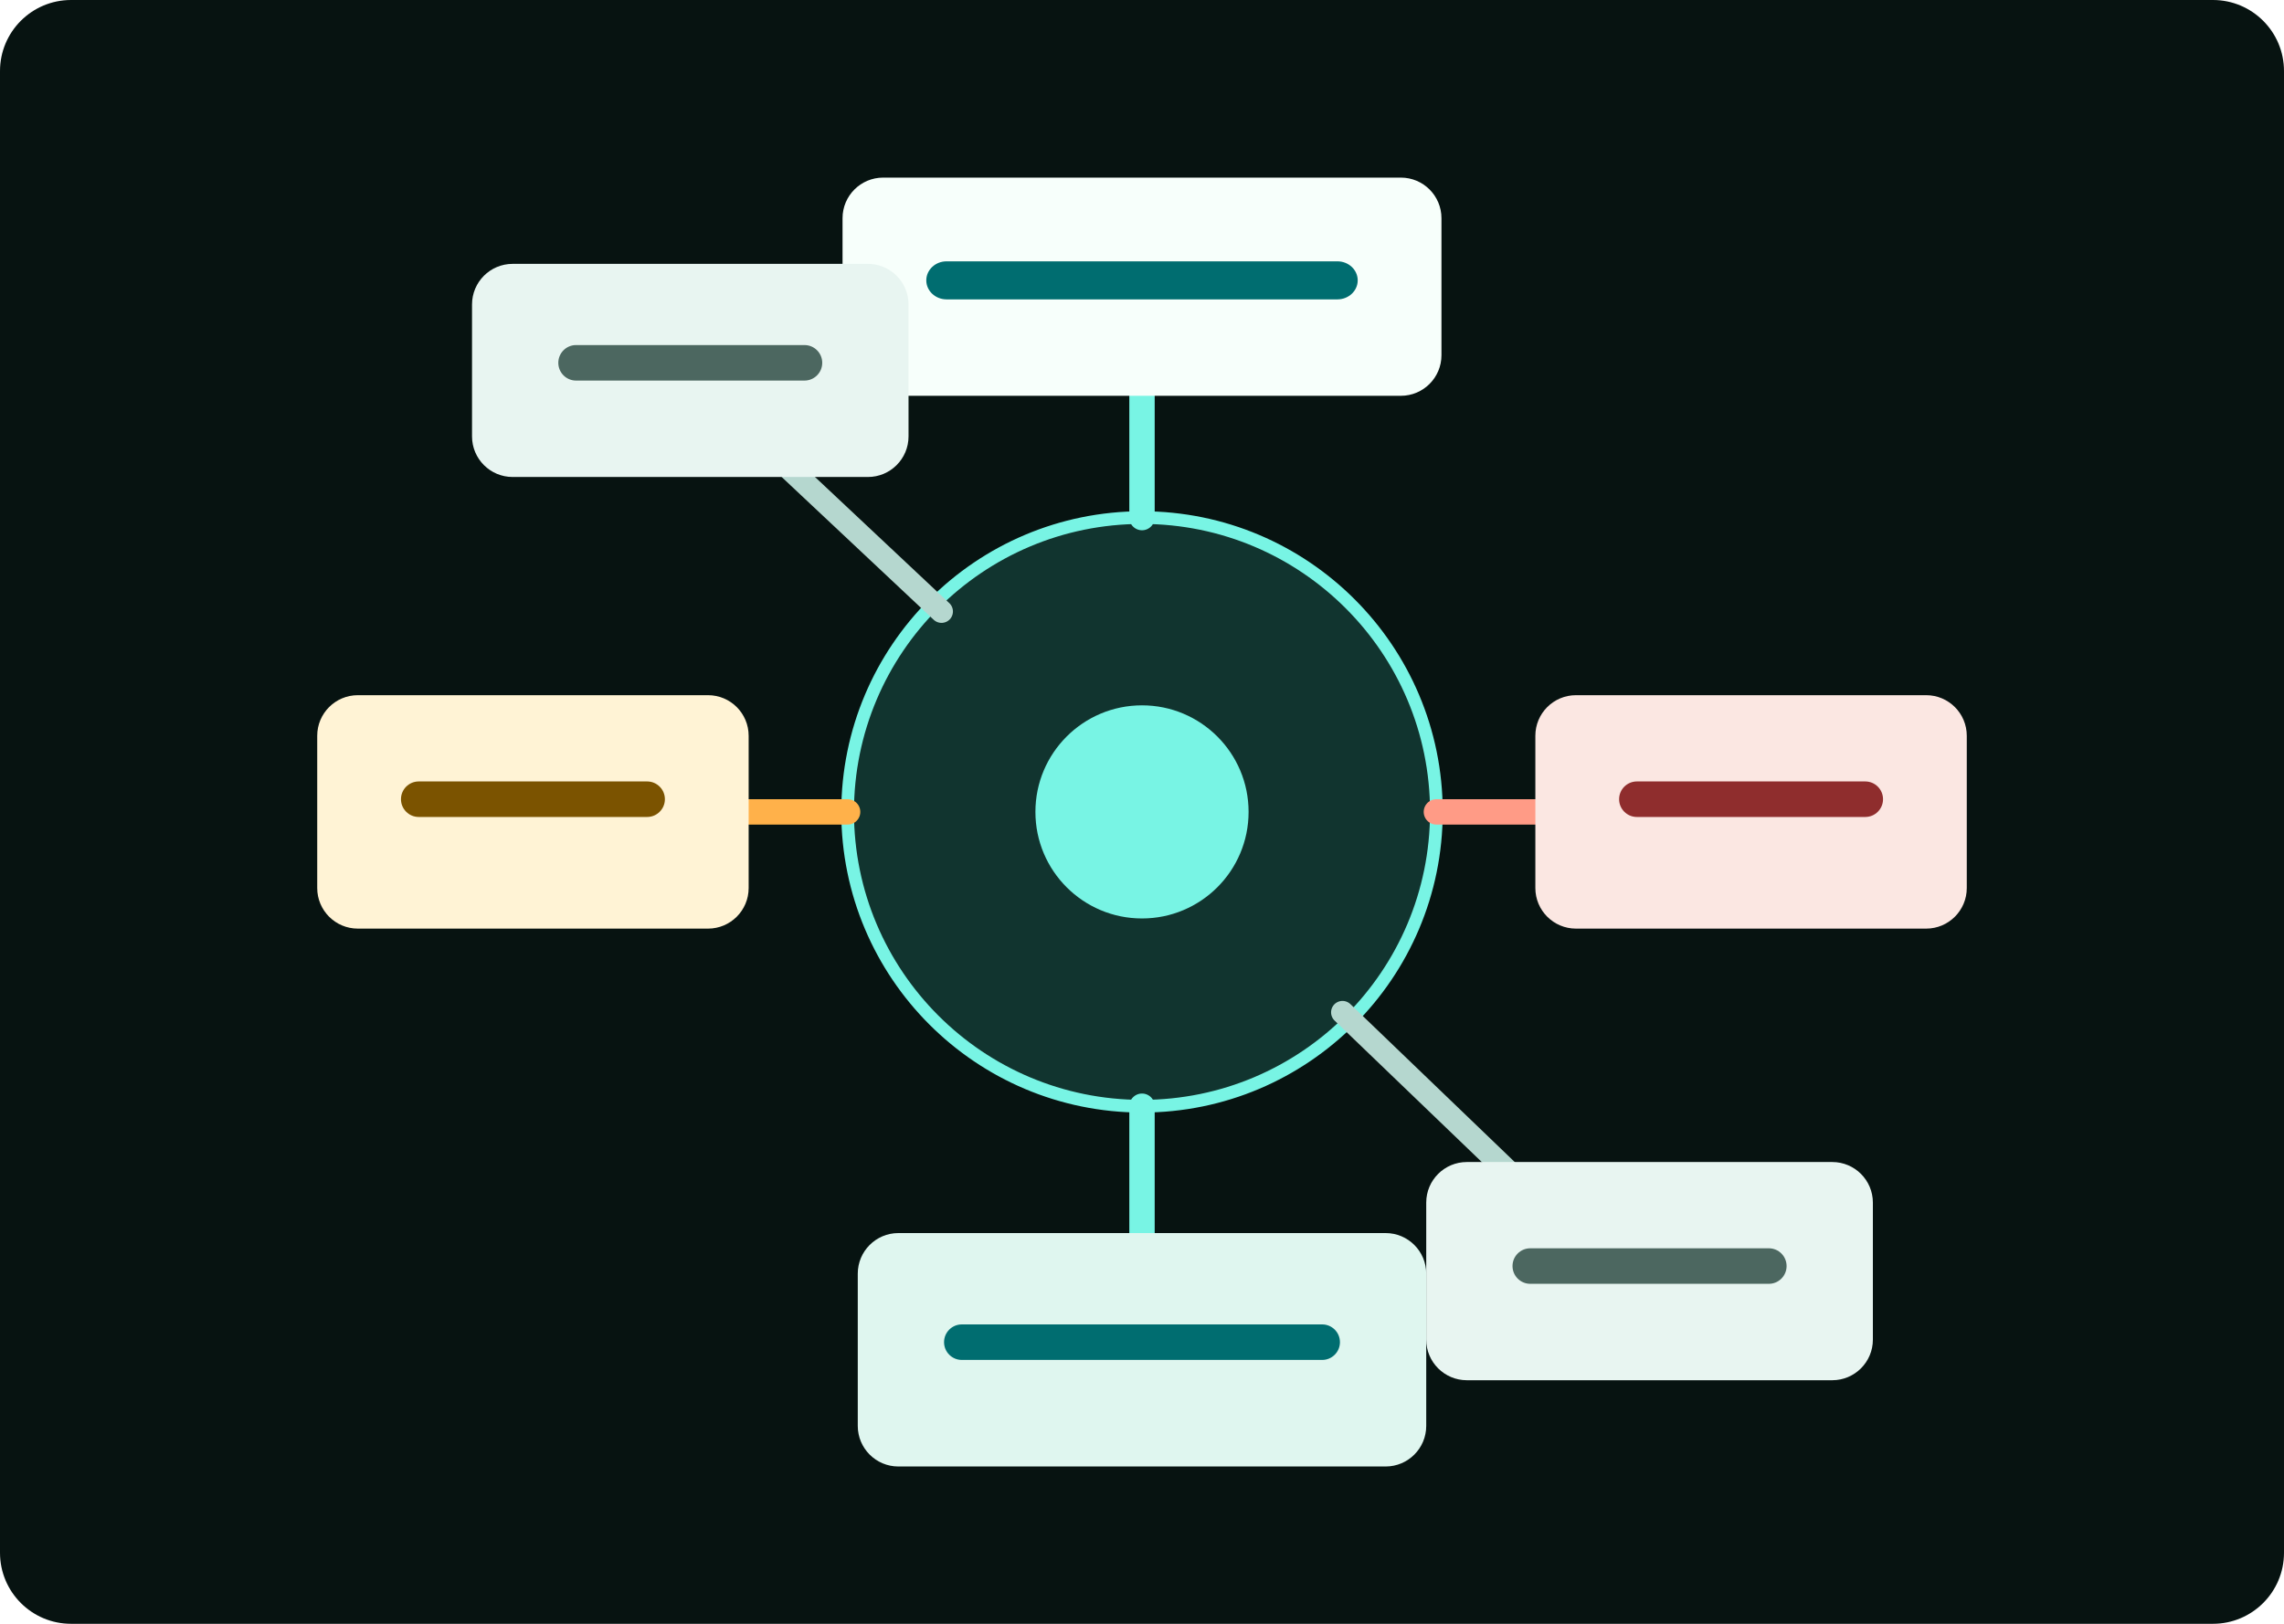
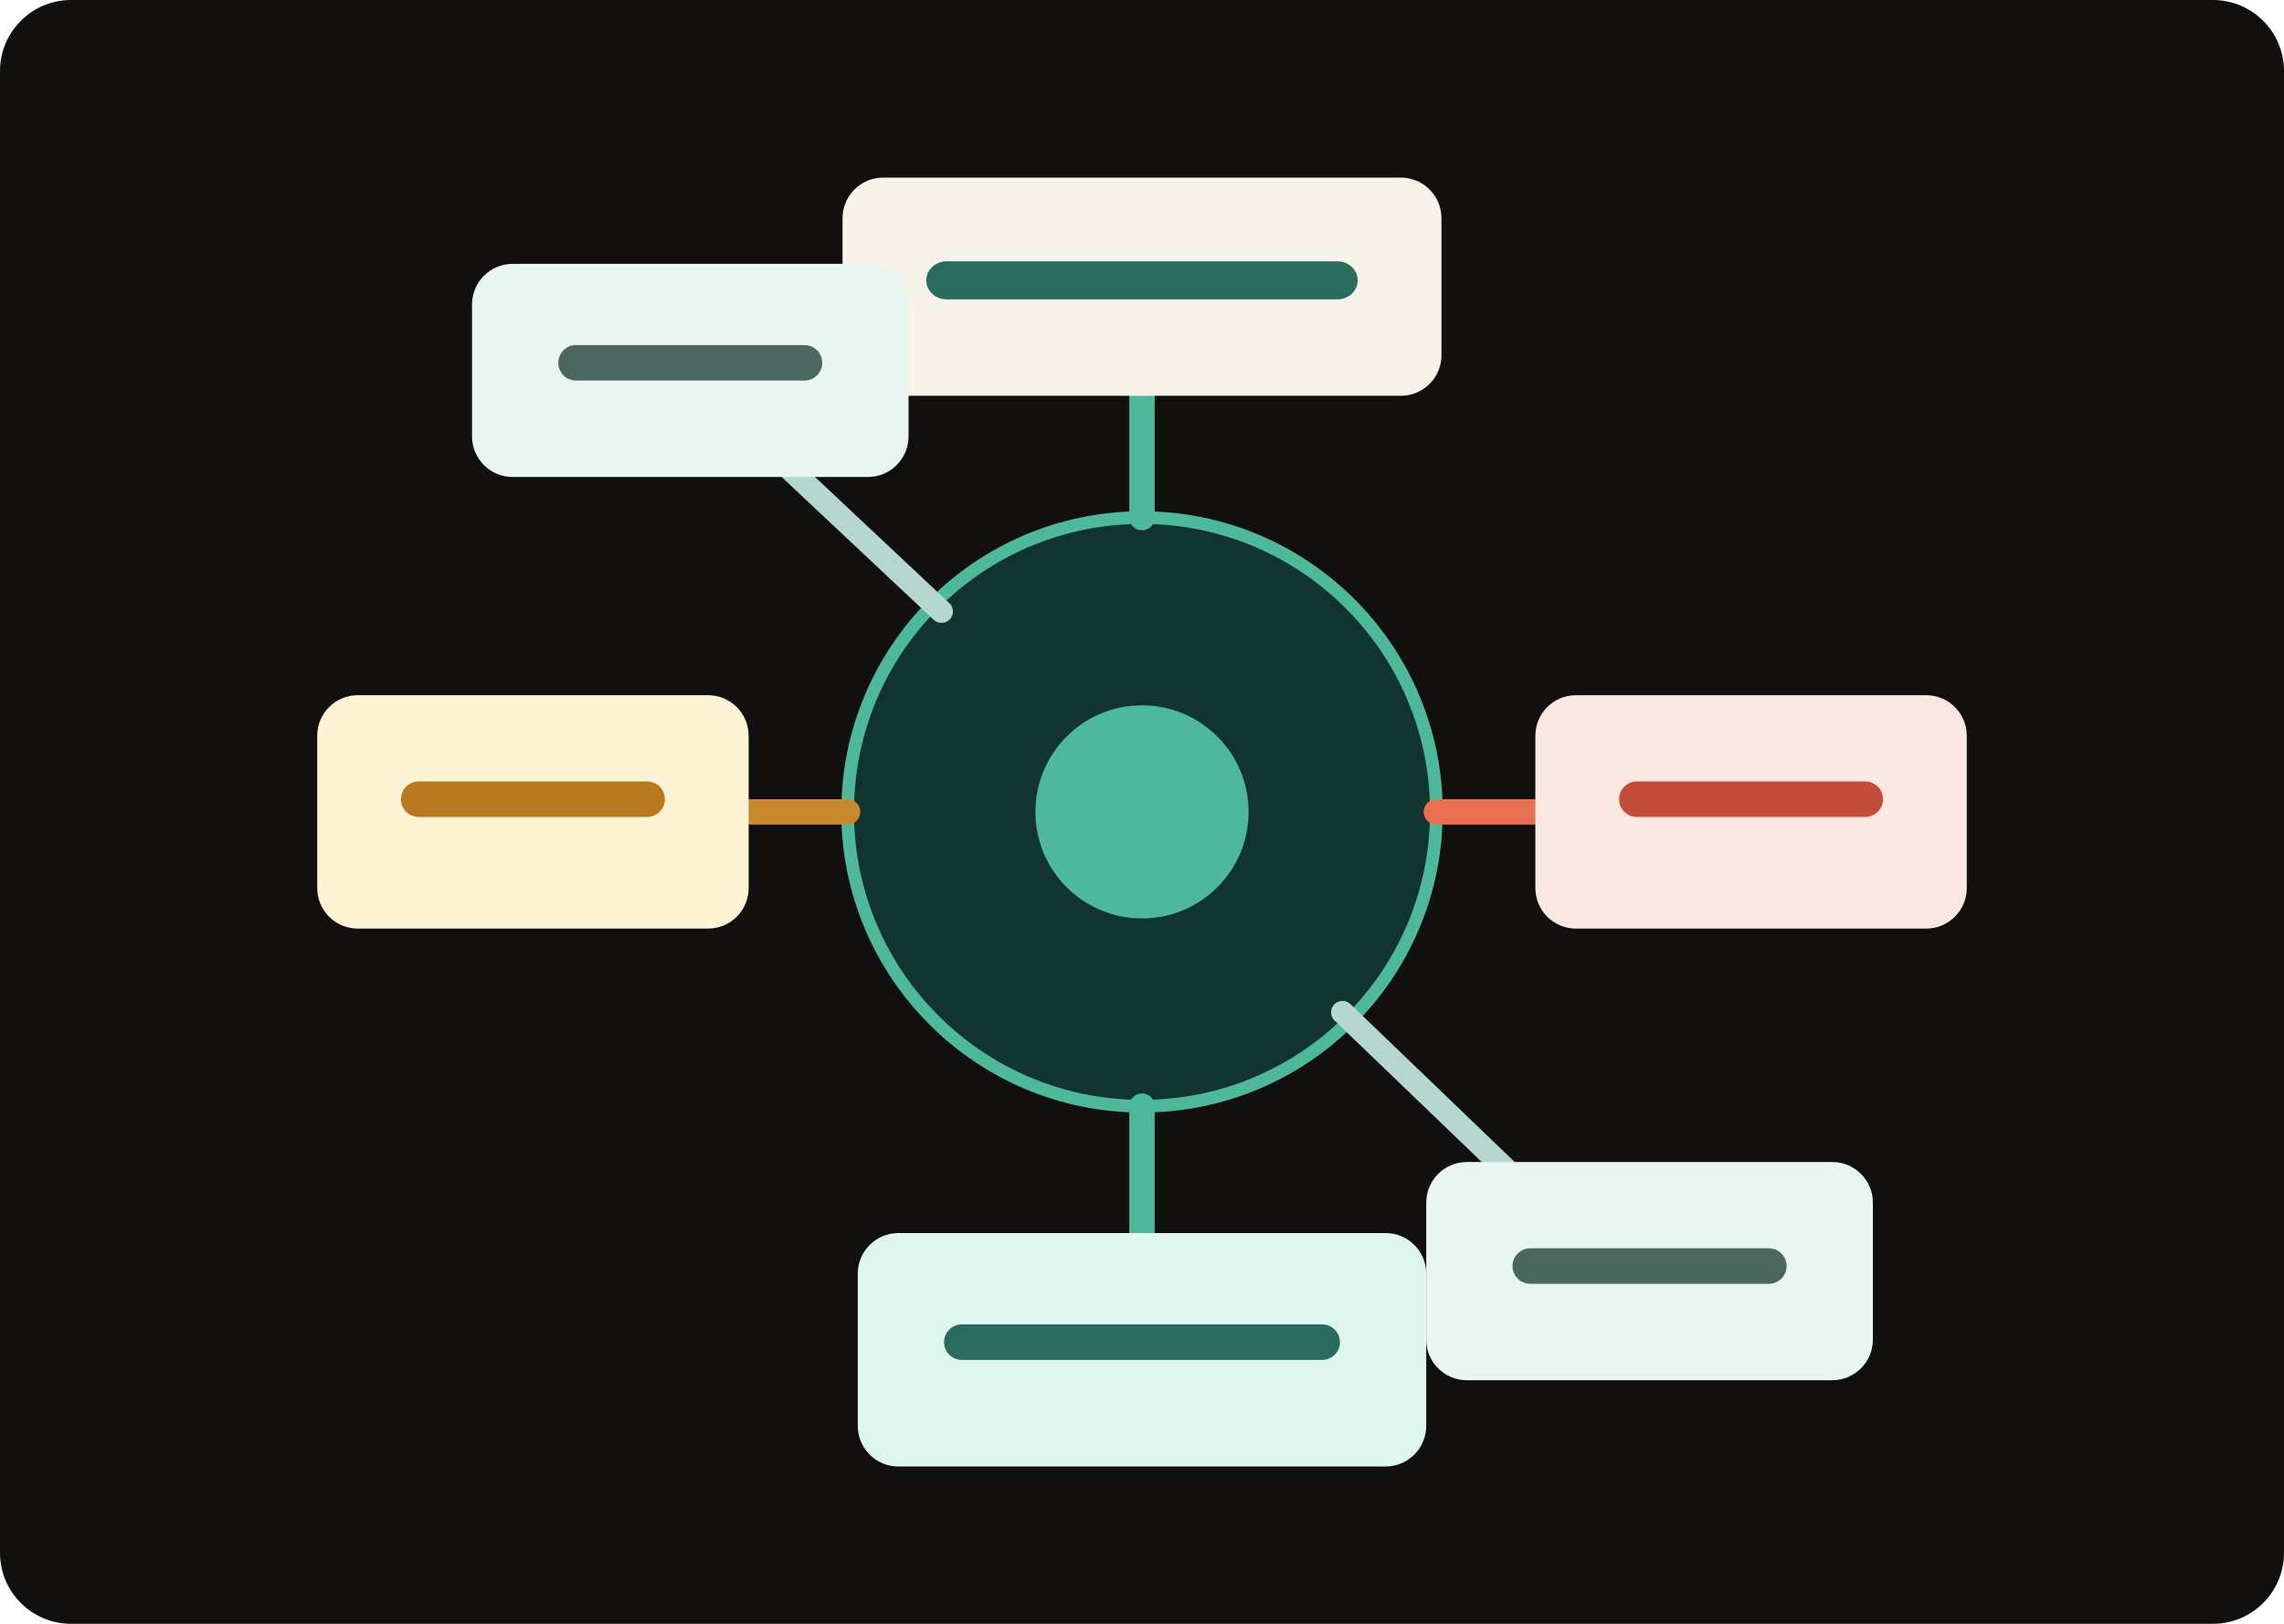
<svg xmlns="http://www.w3.org/2000/svg" width="900" height="640" viewBox="0 0 900 640" fill="none">
-   <rect width="900" height="640" rx="28" fill="#071311" />
-   <circle cx="450" cy="320" r="116" fill="#11342F" stroke="#78F4E4" stroke-width="5" />
-   <circle cx="450" cy="320" r="42" fill="#78F4E4" />
-   <path d="M450 204V110" stroke="#78F4E4" stroke-width="10" stroke-linecap="round" />
-   <path d="M450 436V530" stroke="#78F4E4" stroke-width="10" stroke-linecap="round" />
-   <path d="M334 320H210" stroke="#FFB14A" stroke-width="10" stroke-linecap="round" />
-   <path d="M566 320H690" stroke="#FF9B86" stroke-width="10" stroke-linecap="round" />
+   <rect width="900" height="640" rx="28" fill="#12100E" />
+   <circle cx="450" cy="320" r="116" fill="#11342F" stroke="#4DB89A" stroke-width="5" />
+   <circle cx="450" cy="320" r="42" fill="#4DB89A" />
+   <path d="M450 204V110" stroke="#4DB89A" stroke-width="10" stroke-linecap="round" />
+   <path d="M450 436V530" stroke="#4DB89A" stroke-width="10" stroke-linecap="round" />
+   <path d="M334 320H210" stroke="#C9872E" stroke-width="10" stroke-linecap="round" />
+   <path d="M566 320H690" stroke="#E86F52" stroke-width="10" stroke-linecap="round" />
  <path d="M371 241L272 148" stroke="#B5D7CF" stroke-width="9" stroke-linecap="round" />
  <path d="M529 399L632 498" stroke="#B5D7CF" stroke-width="9" stroke-linecap="round" />
-   <rect x="332" y="70" width="236" height="86" rx="16" fill="#F7FFFB" />
-   <rect x="365" y="103" width="170" height="15" rx="8" fill="#006D70" />
+   <rect x="332" y="70" width="236" height="86" rx="16" fill="#F7F2EA" />
+   <rect x="365" y="103" width="170" height="15" rx="8" fill="#2A6B5E" />
  <rect x="125" y="274" width="170" height="92" rx="16" fill="#FFF3D5" />
-   <rect x="158" y="308" width="104" height="14" rx="7" fill="#7B5300" />
+   <rect x="158" y="308" width="104" height="14" rx="7" fill="#B8781F" />
  <rect x="605" y="274" width="170" height="92" rx="16" fill="#FBE7E2" />
-   <rect x="638" y="308" width="104" height="14" rx="7" fill="#8F2D2D" />
+   <rect x="638" y="308" width="104" height="14" rx="7" fill="#C44D3A" />
  <rect x="338" y="486" width="224" height="92" rx="16" fill="#DFF6EF" />
-   <rect x="372" y="522" width="156" height="14" rx="7" fill="#006D70" />
+   <rect x="372" y="522" width="156" height="14" rx="7" fill="#2A6B5E" />
  <rect x="186" y="104" width="172" height="84" rx="16" fill="#E8F5F1" />
  <rect x="220" y="136" width="104" height="14" rx="7" fill="#4C6760" />
  <rect x="562" y="458" width="176" height="86" rx="16" fill="#E8F5F1" />
  <rect x="596" y="492" width="108" height="14" rx="7" fill="#4C6760" />
</svg>
